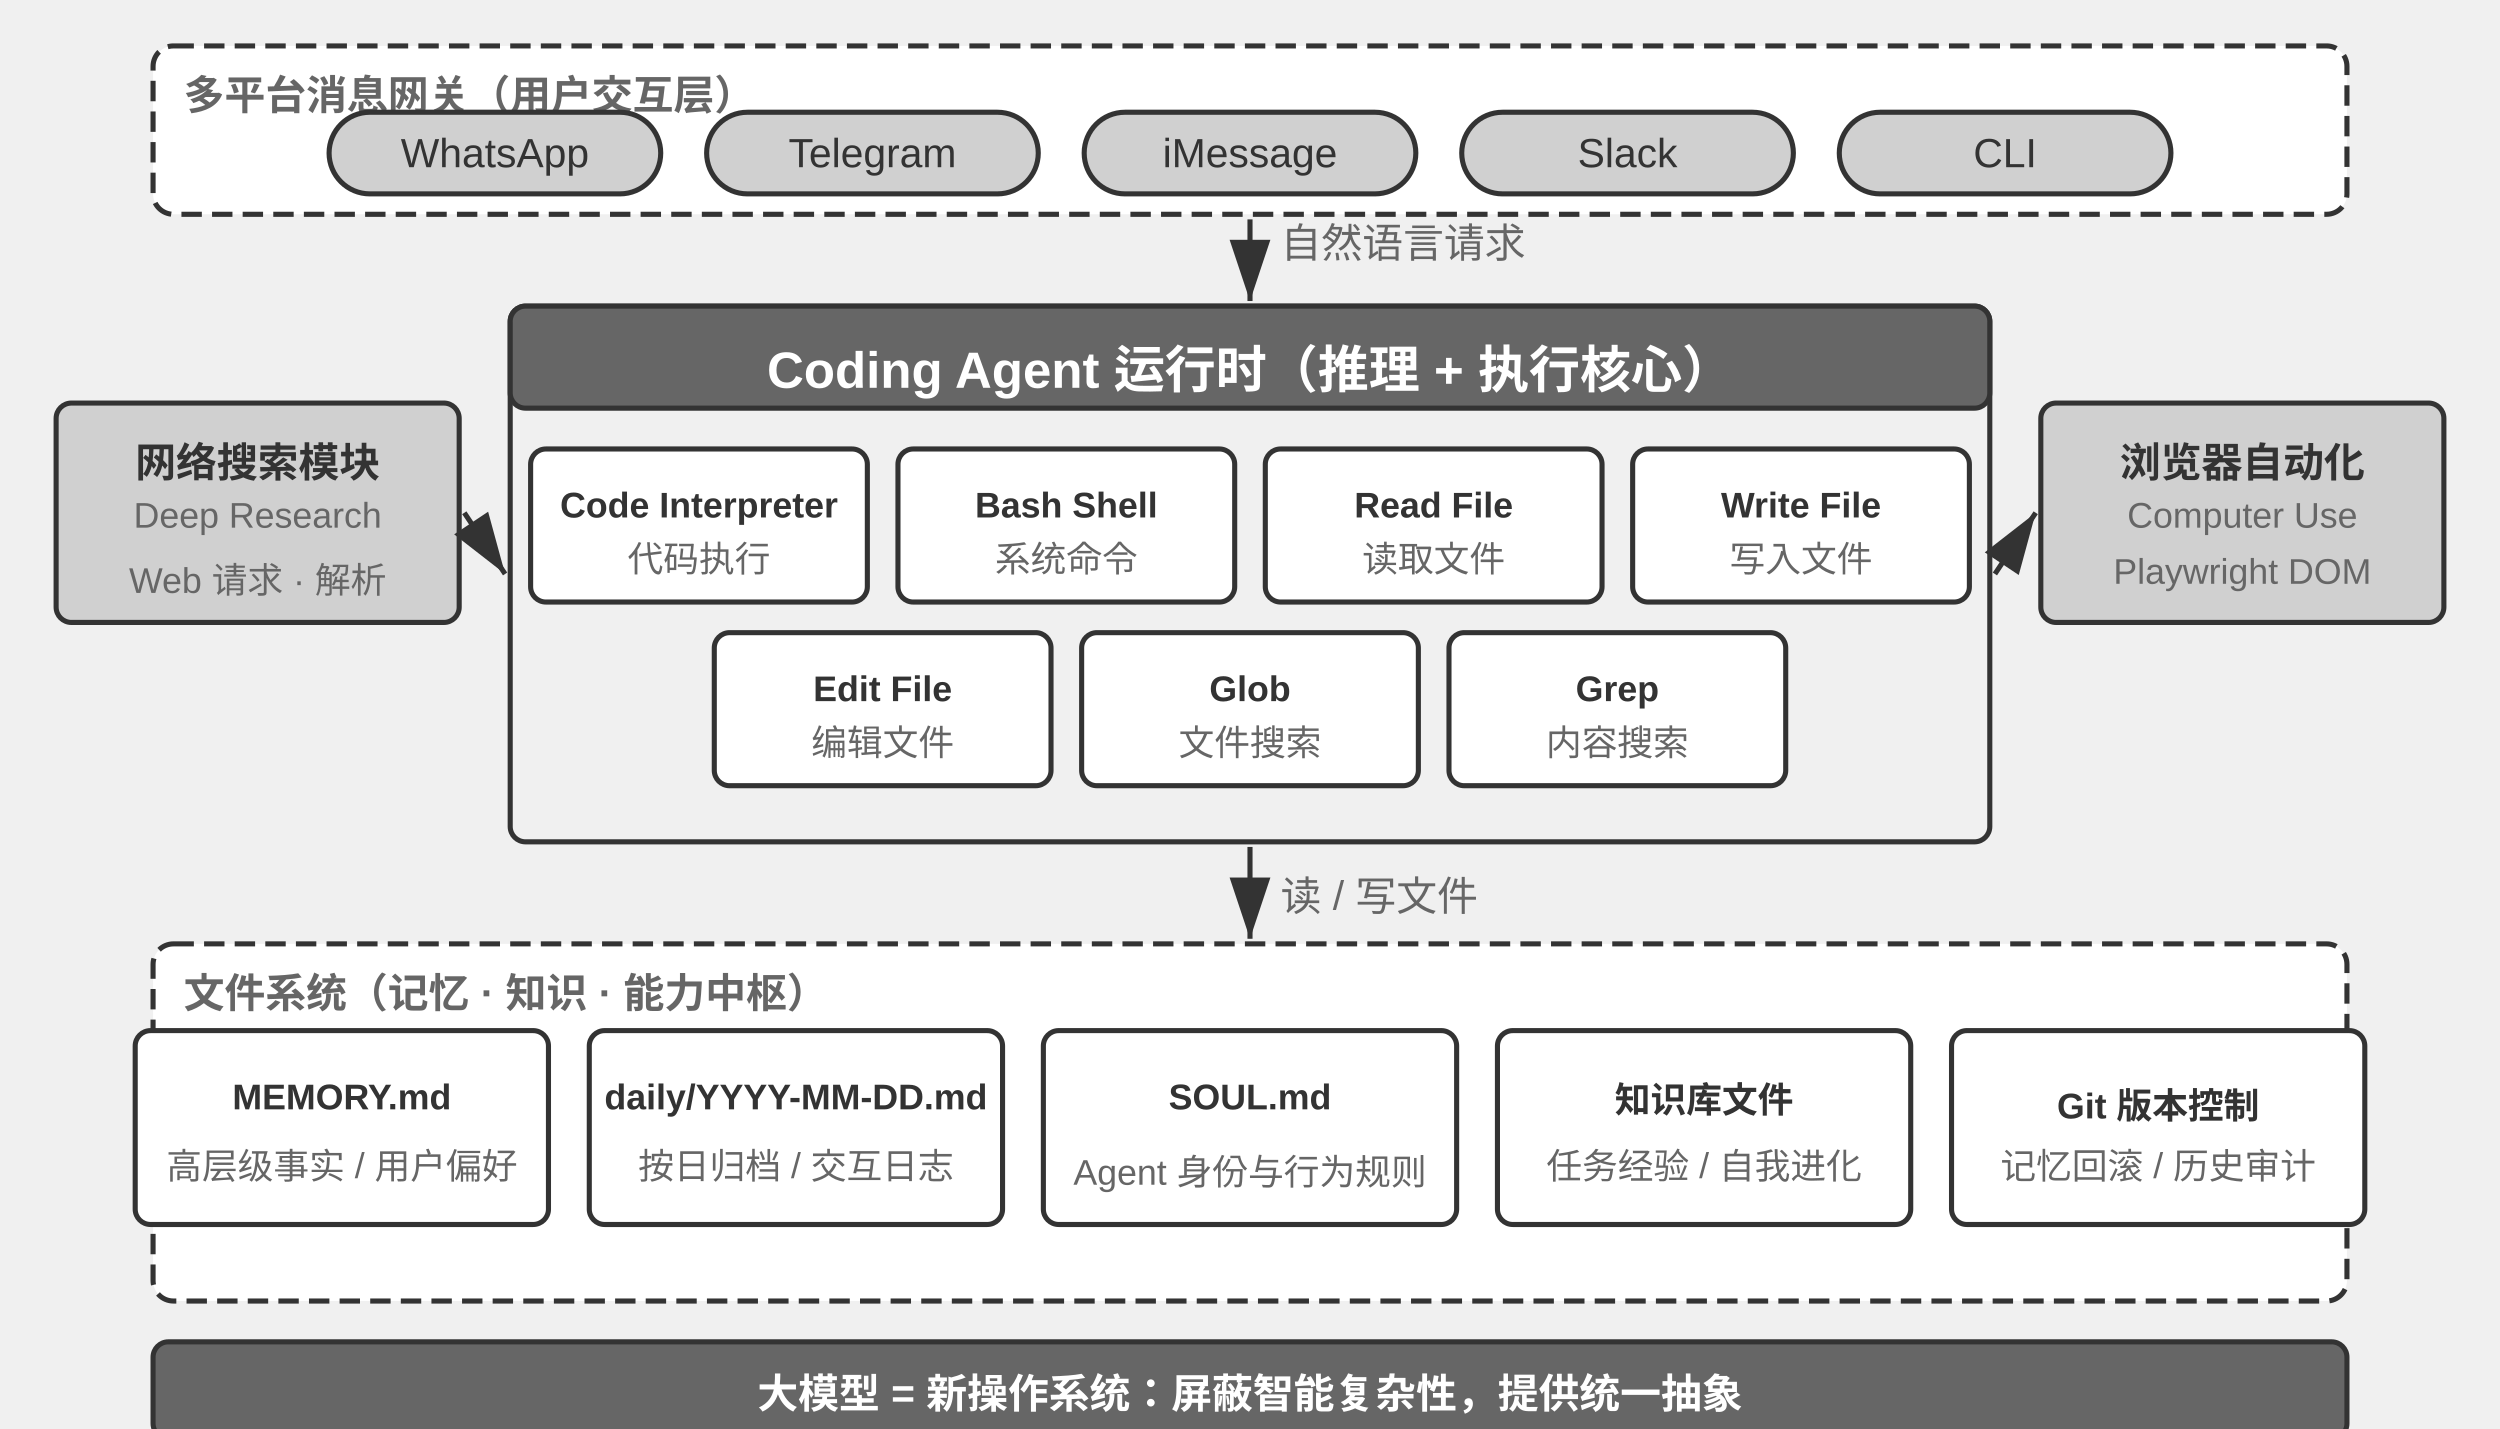
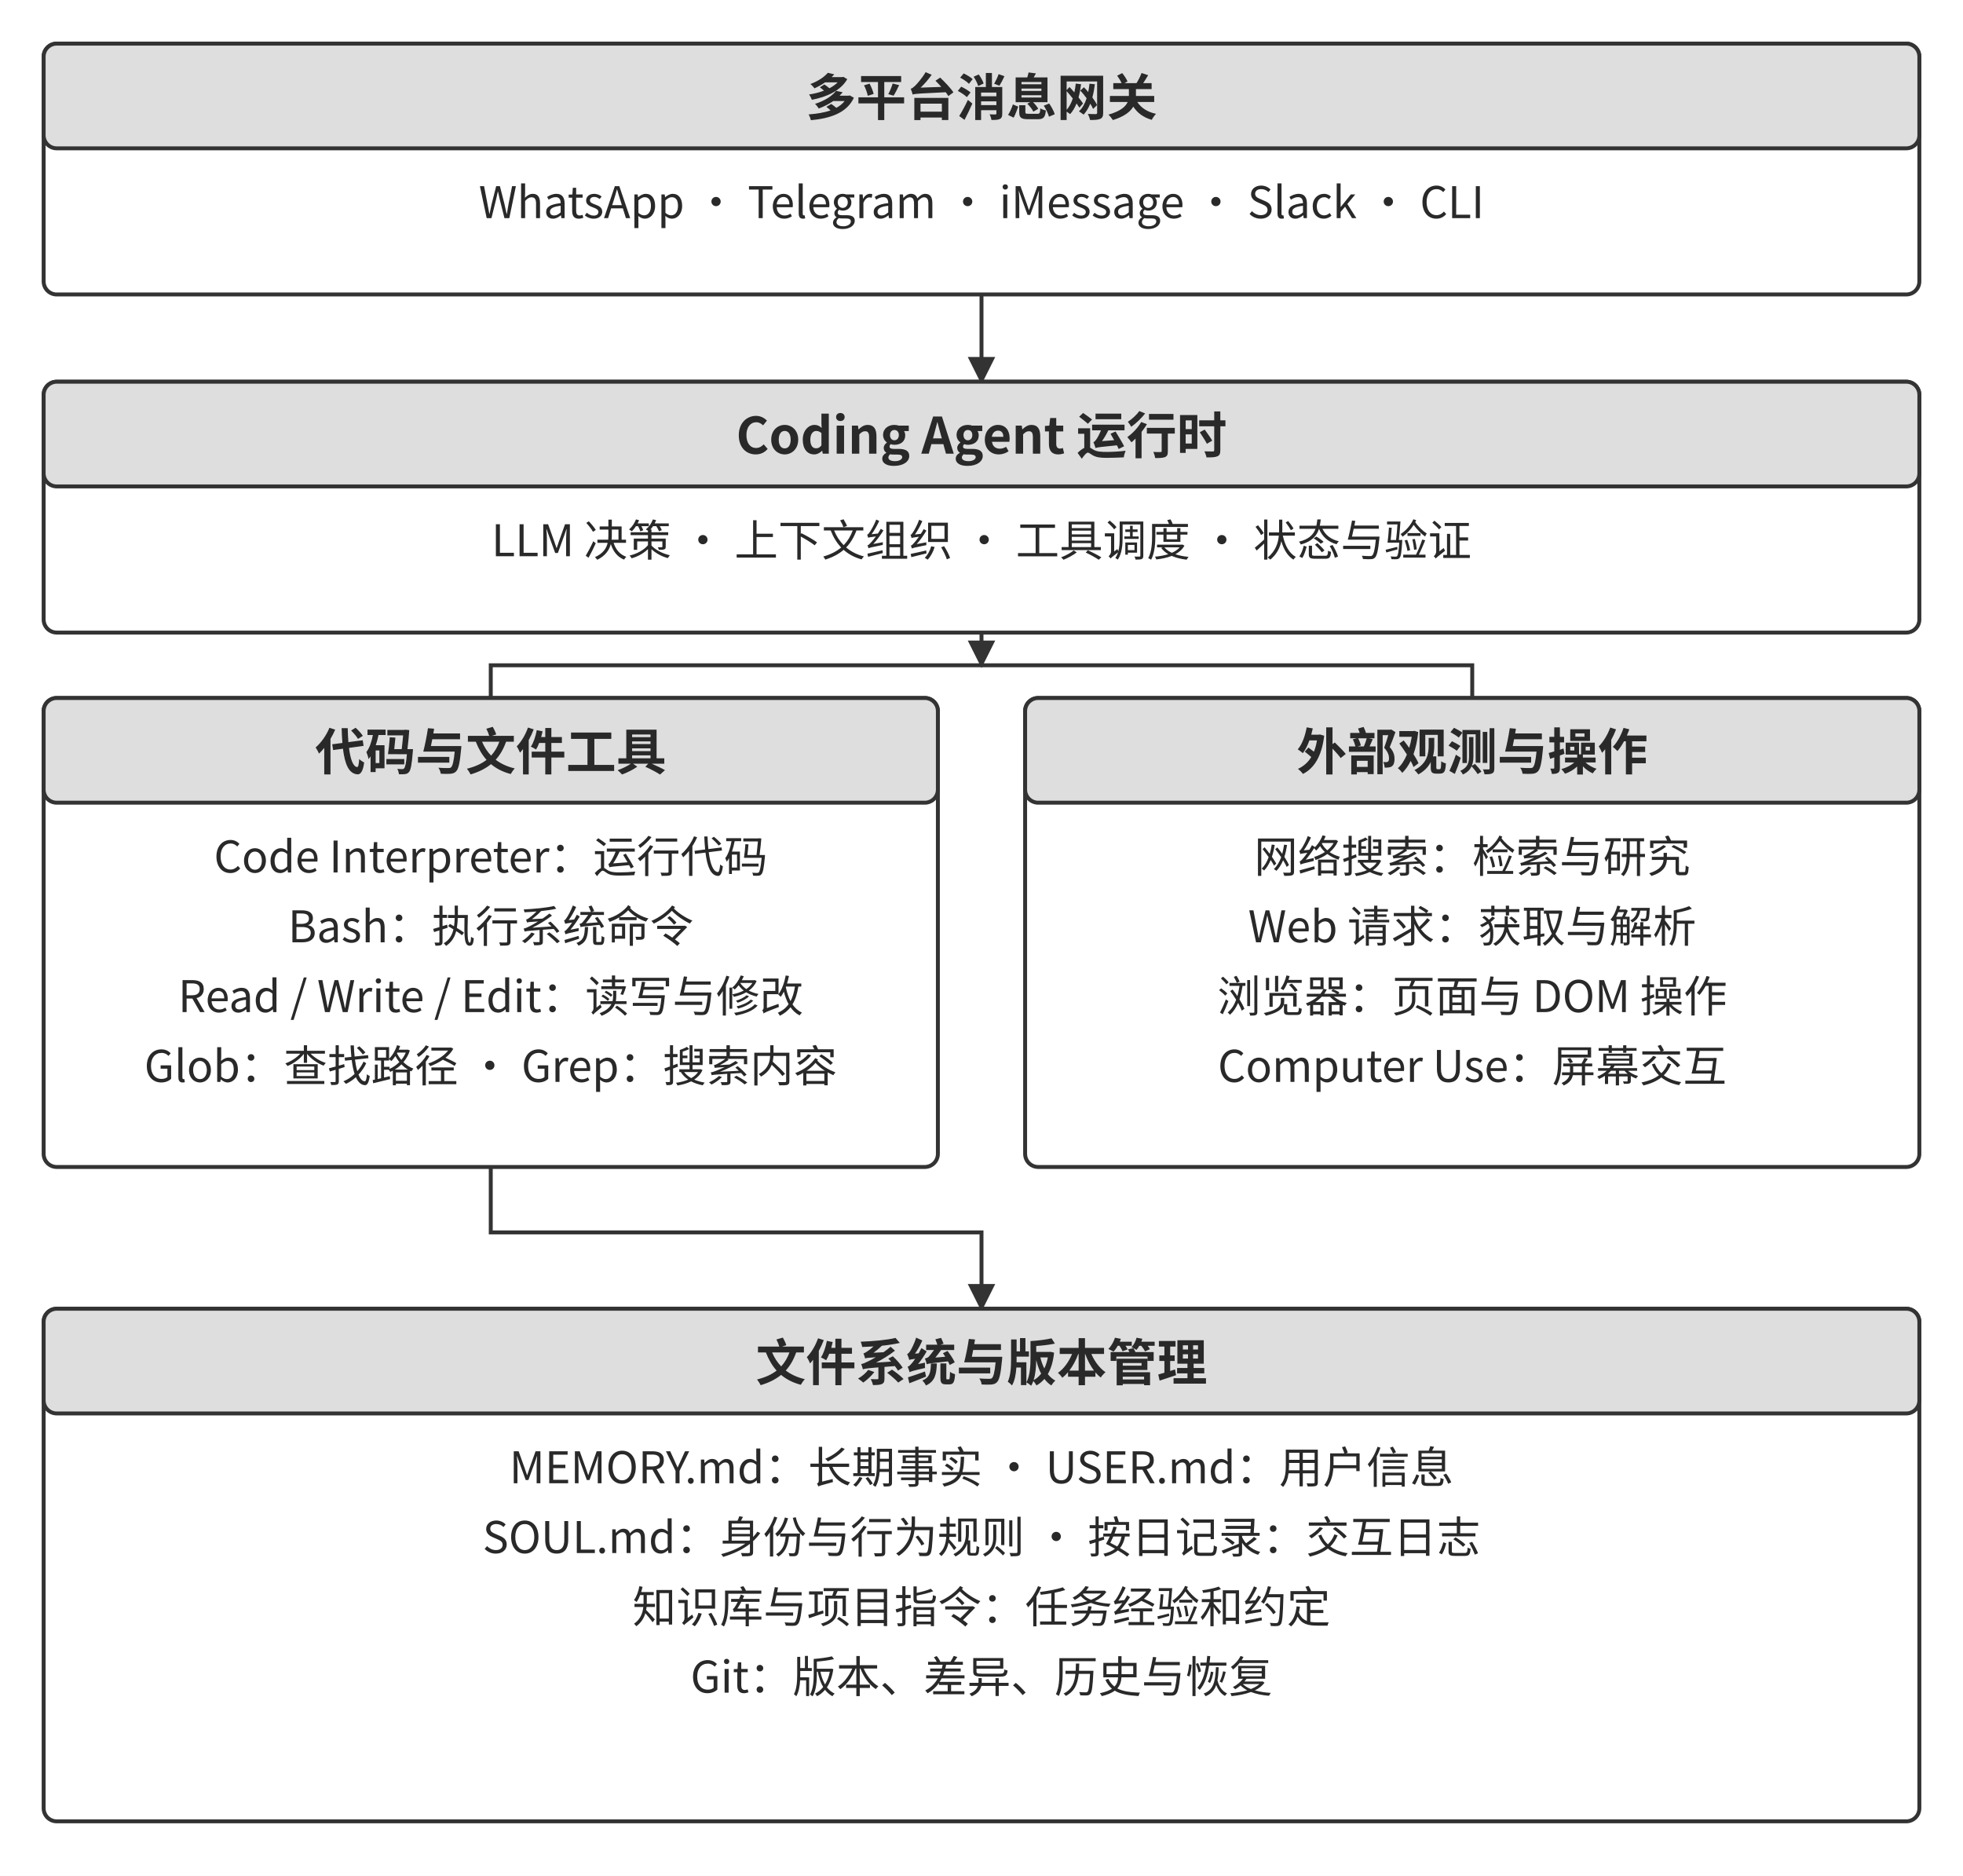
- <svg xmlns="http://www.w3.org/2000/svg" viewBox="0 40 980 560" width="980" height="560" style="background:#ffffff">
+ <svg xmlns="http://www.w3.org/2000/svg" width="150mm" height="143.33mm" viewBox="0 0 900 860" role="img" aria-labelledby="title desc">
  <defs>
-     <marker id="ah" markerWidth="12" markerHeight="8" refX="12" refY="4" orient="auto">
-       <polygon points="0 0, 12 4, 0 8" fill="#333333" />
-     </marker>
-     <marker id="ah-light" markerWidth="12" markerHeight="8" refX="12" refY="4" orient="auto">
-       <polygon points="0 0, 12 4, 0 8" fill="#999999" />
+     <marker id="arrow" viewBox="0 0 10 10" refX="9" refY="5" markerWidth="7" markerHeight="7" orient="auto-start-reverse">
+       <path d="M0 0 L10 5 L0 10 Z" fill="#333333" />
    </marker>
  </defs>
-   <rect x="60" y="58" width="860" height="66" rx="8" fill="#ffffff" stroke="#333333" stroke-width="2" stroke-dasharray="8,4" />
-   <text x="72" y="76" font-family="Arial, 'Helvetica Neue', Helvetica, 'PingFang SC', 'Microsoft YaHei', sans-serif" font-size="16" fill="#666666" text-anchor="start" dominant-baseline="central" font-weight="bold">多平台消息网关（用户交互层）</text>
-   <rect x="129.0" y="84" width="130" height="32" rx="16" fill="#d0d0d0" stroke="#333333" stroke-width="2" />
-   <text x="194.0" y="100.0" font-family="Arial, 'Helvetica Neue', Helvetica, 'PingFang SC', 'Microsoft YaHei', sans-serif" font-size="16" fill="#333333" text-anchor="middle" dominant-baseline="central" font-weight="normal">WhatsApp</text>
-   <rect x="277.0" y="84" width="130" height="32" rx="16" fill="#d0d0d0" stroke="#333333" stroke-width="2" />
-   <text x="342.0" y="100.0" font-family="Arial, 'Helvetica Neue', Helvetica, 'PingFang SC', 'Microsoft YaHei', sans-serif" font-size="16" fill="#333333" text-anchor="middle" dominant-baseline="central" font-weight="normal">Telegram</text>
-   <rect x="425.0" y="84" width="130" height="32" rx="16" fill="#d0d0d0" stroke="#333333" stroke-width="2" />
-   <text x="490.0" y="100.0" font-family="Arial, 'Helvetica Neue', Helvetica, 'PingFang SC', 'Microsoft YaHei', sans-serif" font-size="16" fill="#333333" text-anchor="middle" dominant-baseline="central" font-weight="normal">iMessage</text>
-   <rect x="573.0" y="84" width="130" height="32" rx="16" fill="#d0d0d0" stroke="#333333" stroke-width="2" />
-   <text x="638.0" y="100.0" font-family="Arial, 'Helvetica Neue', Helvetica, 'PingFang SC', 'Microsoft YaHei', sans-serif" font-size="16" fill="#333333" text-anchor="middle" dominant-baseline="central" font-weight="normal">Slack</text>
-   <rect x="721.0" y="84" width="130" height="32" rx="16" fill="#d0d0d0" stroke="#333333" stroke-width="2" />
-   <text x="786.0" y="100.0" font-family="Arial, 'Helvetica Neue', Helvetica, 'PingFang SC', 'Microsoft YaHei', sans-serif" font-size="16" fill="#333333" text-anchor="middle" dominant-baseline="central" font-weight="normal">CLI</text>
-   <line x1="490.0" y1="126" x2="490.0" y2="158" stroke="#333333" stroke-width="2" marker-end="url(#ah)" />
-   <text x="502.0" y="134" font-family="Arial, 'Helvetica Neue', Helvetica, 'PingFang SC', 'Microsoft YaHei', sans-serif" font-size="16" fill="#666666" text-anchor="start" dominant-baseline="central" font-weight="normal">自然语言请求</text>
-   <rect x="200" y="160" width="580" height="210" rx="6" fill="#f0f0f0" stroke="#333333" stroke-width="2" />
-   <rect x="200" y="160" width="580" height="40" rx="6" fill="#666666" stroke="#333333" stroke-width="2" />
-   <text x="490.0" y="180" font-family="Arial, 'Helvetica Neue', Helvetica, 'PingFang SC', 'Microsoft YaHei', sans-serif" font-size="20" fill="#ffffff" text-anchor="middle" dominant-baseline="central" font-weight="bold">Coding Agent 运行时（推理 + 执行核心）</text>
-   <rect x="208.0" y="216" width="132" height="60" rx="6" fill="#ffffff" stroke="#333333" stroke-width="2" />
-   <text x="274.0" y="238" font-family="Arial, 'Helvetica Neue', Helvetica, 'PingFang SC', 'Microsoft YaHei', sans-serif" font-size="14" fill="#333333" text-anchor="middle" dominant-baseline="central" font-weight="bold">Code Interpreter</text>
-   <text x="274.0" y="258" font-family="Arial, 'Helvetica Neue', Helvetica, 'PingFang SC', 'Microsoft YaHei', sans-serif" font-size="14" fill="#666666" text-anchor="middle" dominant-baseline="central" font-weight="normal">代码执行</text>
-   <rect x="352.0" y="216" width="132" height="60" rx="6" fill="#ffffff" stroke="#333333" stroke-width="2" />
-   <text x="418.0" y="238" font-family="Arial, 'Helvetica Neue', Helvetica, 'PingFang SC', 'Microsoft YaHei', sans-serif" font-size="14" fill="#333333" text-anchor="middle" dominant-baseline="central" font-weight="bold">Bash Shell</text>
-   <text x="418.0" y="258" font-family="Arial, 'Helvetica Neue', Helvetica, 'PingFang SC', 'Microsoft YaHei', sans-serif" font-size="14" fill="#666666" text-anchor="middle" dominant-baseline="central" font-weight="normal">系统命令</text>
-   <rect x="496.0" y="216" width="132" height="60" rx="6" fill="#ffffff" stroke="#333333" stroke-width="2" />
-   <text x="562.0" y="238" font-family="Arial, 'Helvetica Neue', Helvetica, 'PingFang SC', 'Microsoft YaHei', sans-serif" font-size="14" fill="#333333" text-anchor="middle" dominant-baseline="central" font-weight="bold">Read File</text>
-   <text x="562.0" y="258" font-family="Arial, 'Helvetica Neue', Helvetica, 'PingFang SC', 'Microsoft YaHei', sans-serif" font-size="14" fill="#666666" text-anchor="middle" dominant-baseline="central" font-weight="normal">读取文件</text>
-   <rect x="640.0" y="216" width="132" height="60" rx="6" fill="#ffffff" stroke="#333333" stroke-width="2" />
-   <text x="706.0" y="238" font-family="Arial, 'Helvetica Neue', Helvetica, 'PingFang SC', 'Microsoft YaHei', sans-serif" font-size="14" fill="#333333" text-anchor="middle" dominant-baseline="central" font-weight="bold">Write File</text>
-   <text x="706.0" y="258" font-family="Arial, 'Helvetica Neue', Helvetica, 'PingFang SC', 'Microsoft YaHei', sans-serif" font-size="14" fill="#666666" text-anchor="middle" dominant-baseline="central" font-weight="normal">写入文件</text>
-   <rect x="280.0" y="288" width="132" height="60" rx="6" fill="#ffffff" stroke="#333333" stroke-width="2" />
-   <text x="346.0" y="310" font-family="Arial, 'Helvetica Neue', Helvetica, 'PingFang SC', 'Microsoft YaHei', sans-serif" font-size="14" fill="#333333" text-anchor="middle" dominant-baseline="central" font-weight="bold">Edit File</text>
-   <text x="346.0" y="330" font-family="Arial, 'Helvetica Neue', Helvetica, 'PingFang SC', 'Microsoft YaHei', sans-serif" font-size="14" fill="#666666" text-anchor="middle" dominant-baseline="central" font-weight="normal">编辑文件</text>
-   <rect x="424.0" y="288" width="132" height="60" rx="6" fill="#ffffff" stroke="#333333" stroke-width="2" />
-   <text x="490.0" y="310" font-family="Arial, 'Helvetica Neue', Helvetica, 'PingFang SC', 'Microsoft YaHei', sans-serif" font-size="14" fill="#333333" text-anchor="middle" dominant-baseline="central" font-weight="bold">Glob</text>
-   <text x="490.0" y="330" font-family="Arial, 'Helvetica Neue', Helvetica, 'PingFang SC', 'Microsoft YaHei', sans-serif" font-size="14" fill="#666666" text-anchor="middle" dominant-baseline="central" font-weight="normal">文件搜索</text>
-   <rect x="568.0" y="288" width="132" height="60" rx="6" fill="#ffffff" stroke="#333333" stroke-width="2" />
-   <text x="634.0" y="310" font-family="Arial, 'Helvetica Neue', Helvetica, 'PingFang SC', 'Microsoft YaHei', sans-serif" font-size="14" fill="#333333" text-anchor="middle" dominant-baseline="central" font-weight="bold">Grep</text>
-   <text x="634.0" y="330" font-family="Arial, 'Helvetica Neue', Helvetica, 'PingFang SC', 'Microsoft YaHei', sans-serif" font-size="14" fill="#666666" text-anchor="middle" dominant-baseline="central" font-weight="normal">内容搜索</text>
-   <rect x="22" y="198" width="158" height="86" rx="6" fill="#d0d0d0" stroke="#333333" stroke-width="2" />
-   <text x="101.0" y="220" font-family="Arial, 'Helvetica Neue', Helvetica, 'PingFang SC', 'Microsoft YaHei', sans-serif" font-size="16" fill="#333333" text-anchor="middle" dominant-baseline="central" font-weight="bold">网络搜索模块</text>
-   <text x="101.0" y="242" font-family="Arial, 'Helvetica Neue', Helvetica, 'PingFang SC', 'Microsoft YaHei', sans-serif" font-size="14" fill="#666666" text-anchor="middle" dominant-baseline="central" font-weight="normal">Deep Research</text>
-   <text x="101.0" y="264" font-family="Arial, 'Helvetica Neue', Helvetica, 'PingFang SC', 'Microsoft YaHei', sans-serif" font-size="14" fill="#666666" text-anchor="middle" dominant-baseline="central" font-weight="normal">Web 请求 · 解析</text>
-   <line x1="182" y1="241.0" x2="198" y2="265.0" stroke="#333333" stroke-width="2" marker-end="url(#ah)" />
-   <rect x="800" y="198" width="158" height="86" rx="6" fill="#d0d0d0" stroke="#333333" stroke-width="2" />
-   <text x="879.0" y="220" font-family="Arial, 'Helvetica Neue', Helvetica, 'PingFang SC', 'Microsoft YaHei', sans-serif" font-size="16" fill="#333333" text-anchor="middle" dominant-baseline="central" font-weight="bold">浏览器自动化</text>
-   <text x="879.0" y="242" font-family="Arial, 'Helvetica Neue', Helvetica, 'PingFang SC', 'Microsoft YaHei', sans-serif" font-size="14" fill="#666666" text-anchor="middle" dominant-baseline="central" font-weight="normal">Computer Use</text>
-   <text x="879.0" y="264" font-family="Arial, 'Helvetica Neue', Helvetica, 'PingFang SC', 'Microsoft YaHei', sans-serif" font-size="14" fill="#666666" text-anchor="middle" dominant-baseline="central" font-weight="normal">Playwright DOM</text>
-   <line x1="782" y1="265.0" x2="798" y2="241.0" stroke="#333333" stroke-width="2" marker-end="url(#ah)" />
-   <line x1="490.0" y1="372" x2="490.0" y2="408" stroke="#333333" stroke-width="2" marker-end="url(#ah)" />
-   <text x="502.0" y="390" font-family="Arial, 'Helvetica Neue', Helvetica, 'PingFang SC', 'Microsoft YaHei', sans-serif" font-size="16" fill="#666666" text-anchor="start" dominant-baseline="central" font-weight="normal">读 / 写文件</text>
-   <rect x="60" y="410" width="860" height="140" rx="8" fill="#ffffff" stroke="#333333" stroke-width="2" stroke-dasharray="8,4" />
-   <text x="72" y="428" font-family="Arial, 'Helvetica Neue', Helvetica, 'PingFang SC', 'Microsoft YaHei', sans-serif" font-size="16" fill="#666666" text-anchor="start" dominant-baseline="central" font-weight="bold">文件系统（记忆 · 知识 · 能力中枢）</text>
-   <rect x="53.0" y="444" width="162" height="76" rx="6" fill="#ffffff" stroke="#333333" stroke-width="2" />
-   <text x="134.0" y="470" font-family="Arial, 'Helvetica Neue', Helvetica, 'PingFang SC', 'Microsoft YaHei', sans-serif" font-size="14" fill="#333333" text-anchor="middle" dominant-baseline="central" font-weight="bold">MEMORY.md</text>
-   <text x="134.0" y="496" font-family="Arial, 'Helvetica Neue', Helvetica, 'PingFang SC', 'Microsoft YaHei', sans-serif" font-size="14" fill="#666666" text-anchor="middle" dominant-baseline="central" font-weight="normal">高层级事实 / 用户偏好</text>
-   <rect x="231.0" y="444" width="162" height="76" rx="6" fill="#ffffff" stroke="#333333" stroke-width="2" />
-   <text x="312.0" y="470" font-family="Arial, 'Helvetica Neue', Helvetica, 'PingFang SC', 'Microsoft YaHei', sans-serif" font-size="14" fill="#333333" text-anchor="middle" dominant-baseline="central" font-weight="bold">daily/YYYY-MM-DD.md</text>
-   <text x="312.0" y="496" font-family="Arial, 'Helvetica Neue', Helvetica, 'PingFang SC', 'Microsoft YaHei', sans-serif" font-size="14" fill="#666666" text-anchor="middle" dominant-baseline="central" font-weight="normal">按日归档 / 交互日志</text>
-   <rect x="409.0" y="444" width="162" height="76" rx="6" fill="#ffffff" stroke="#333333" stroke-width="2" />
-   <text x="490.0" y="470" font-family="Arial, 'Helvetica Neue', Helvetica, 'PingFang SC', 'Microsoft YaHei', sans-serif" font-size="14" fill="#333333" text-anchor="middle" dominant-baseline="central" font-weight="bold">SOUL.md</text>
-   <text x="490.0" y="496" font-family="Arial, 'Helvetica Neue', Helvetica, 'PingFang SC', 'Microsoft YaHei', sans-serif" font-size="14" fill="#666666" text-anchor="middle" dominant-baseline="central" font-weight="normal">Agent 身份与行为规则</text>
-   <rect x="587.0" y="444" width="162" height="76" rx="6" fill="#ffffff" stroke="#333333" stroke-width="2" />
-   <text x="668.0" y="470" font-family="Arial, 'Helvetica Neue', Helvetica, 'PingFang SC', 'Microsoft YaHei', sans-serif" font-size="14" fill="#333333" text-anchor="middle" dominant-baseline="central" font-weight="bold">知识库文件</text>
-   <text x="668.0" y="496" font-family="Arial, 'Helvetica Neue', Helvetica, 'PingFang SC', 'Microsoft YaHei', sans-serif" font-size="14" fill="#666666" text-anchor="middle" dominant-baseline="central" font-weight="normal">任务经验 / 自我进化</text>
-   <rect x="765.0" y="444" width="162" height="76" rx="6" fill="#ffffff" stroke="#333333" stroke-width="2" />
-   <text x="846.0" y="470" font-family="Arial, 'Helvetica Neue', Helvetica, 'PingFang SC', 'Microsoft YaHei', sans-serif" font-size="14" fill="#333333" text-anchor="middle" dominant-baseline="central" font-weight="bold">Git 版本控制</text>
-   <text x="846.0" y="496" font-family="Arial, 'Helvetica Neue', Helvetica, 'PingFang SC', 'Microsoft YaHei', sans-serif" font-size="14" fill="#666666" text-anchor="middle" dominant-baseline="central" font-weight="normal">记忆回滚 / 历史审计</text>
-   <rect x="60" y="566" width="860" height="38" rx="6" fill="#666666" stroke="#333333" stroke-width="2" />
-   <text x="490.0" y="585" font-family="Arial, 'Helvetica Neue', Helvetica, 'PingFang SC', 'Microsoft YaHei', sans-serif" font-size="16" fill="#ffffff" text-anchor="middle" dominant-baseline="central" font-weight="bold">大模型 = 新操作系统：屏蔽智能复杂性，提供统一抽象</text>
+   <rect width="900" height="860" fill="#ffffff" />
+   <rect x="20" y="20" width="860" height="115" rx="6" fill="#ffffff" stroke="#333333" stroke-width="1.8" />
+   <rect x="20" y="20" width="860" height="48" rx="6" fill="#dedede" stroke="#333333" stroke-width="1.8" />
+   <text x="450.0" y="53" text-anchor="middle" font-family="Noto Sans CJK SC,Source Han Sans CN,Microsoft YaHei,sans-serif" font-size="23" font-weight="700" fill="#292929">多平台消息网关</text>
+   <text x="450.0" y="100" text-anchor="middle" font-family="Noto Sans CJK SC,Source Han Sans CN,Microsoft YaHei,sans-serif" font-size="20" font-weight="400" fill="#292929">WhatsApp · Telegram · iMessage · Slack · CLI</text>
+   <path d="M 450 135 L 450 175" fill="none" stroke="#333333" stroke-width="1.8" marker-end="url(#arrow)" />
+   <rect x="20" y="175" width="860" height="115" rx="6" fill="#ffffff" stroke="#333333" stroke-width="1.8" />
+   <rect x="20" y="175" width="860" height="48" rx="6" fill="#dedede" stroke="#333333" stroke-width="1.8" />
+   <text x="450.0" y="208" text-anchor="middle" font-family="Noto Sans CJK SC,Source Han Sans CN,Microsoft YaHei,sans-serif" font-size="23" font-weight="700" fill="#292929">Coding Agent 运行时</text>
+   <text x="450.0" y="255" text-anchor="middle" font-family="Noto Sans CJK SC,Source Han Sans CN,Microsoft YaHei,sans-serif" font-size="20" font-weight="400" fill="#292929">LLM 决策 · 上下文组织 · 工具调度 · 状态与验证</text>
+   <rect x="20" y="320" width="410" height="215" rx="6" fill="#ffffff" stroke="#333333" stroke-width="1.8" />
+   <rect x="20" y="320" width="410" height="48" rx="6" fill="#dedede" stroke="#333333" stroke-width="1.8" />
+   <text x="225.0" y="353" text-anchor="middle" font-family="Noto Sans CJK SC,Source Han Sans CN,Microsoft YaHei,sans-serif" font-size="23" font-weight="700" fill="#292929">代码与文件工具</text>
+   <text x="225.0" y="400" text-anchor="middle" font-family="Noto Sans CJK SC,Source Han Sans CN,Microsoft YaHei,sans-serif" font-size="20" font-weight="400" fill="#292929">Code Interpreter：运行代码</text>
+   <text x="225.0" y="432" text-anchor="middle" font-family="Noto Sans CJK SC,Source Han Sans CN,Microsoft YaHei,sans-serif" font-size="20" font-weight="400" fill="#292929">Bash：执行系统命令</text>
+   <text x="225.0" y="464" text-anchor="middle" font-family="Noto Sans CJK SC,Source Han Sans CN,Microsoft YaHei,sans-serif" font-size="20" font-weight="400" fill="#292929">Read / Write / Edit：读写与修改</text>
+   <text x="225.0" y="496" text-anchor="middle" font-family="Noto Sans CJK SC,Source Han Sans CN,Microsoft YaHei,sans-serif" font-size="20" font-weight="400" fill="#292929">Glob：查找路径 · Grep：搜索内容</text>
+   <rect x="470" y="320" width="410" height="215" rx="6" fill="#ffffff" stroke="#333333" stroke-width="1.8" />
+   <rect x="470" y="320" width="410" height="48" rx="6" fill="#dedede" stroke="#333333" stroke-width="1.8" />
+   <text x="675.0" y="353" text-anchor="middle" font-family="Noto Sans CJK SC,Source Han Sans CN,Microsoft YaHei,sans-serif" font-size="23" font-weight="700" fill="#292929">外部观测与操作</text>
+   <text x="675.0" y="400" text-anchor="middle" font-family="Noto Sans CJK SC,Source Han Sans CN,Microsoft YaHei,sans-serif" font-size="20" font-weight="400" fill="#292929">网络搜索：检索与研究</text>
+   <text x="675.0" y="432" text-anchor="middle" font-family="Noto Sans CJK SC,Source Han Sans CN,Microsoft YaHei,sans-serif" font-size="20" font-weight="400" fill="#292929">Web 请求：获取与解析</text>
+   <text x="675.0" y="464" text-anchor="middle" font-family="Noto Sans CJK SC,Source Han Sans CN,Microsoft YaHei,sans-serif" font-size="20" font-weight="400" fill="#292929">浏览器：页面与 DOM 操作</text>
+   <text x="675.0" y="496" text-anchor="middle" font-family="Noto Sans CJK SC,Source Han Sans CN,Microsoft YaHei,sans-serif" font-size="20" font-weight="400" fill="#292929">Computer Use：屏幕交互</text>
+   <path d="M 450 290 L 450 305" fill="none" stroke="#333333" stroke-width="1.8" marker-end="url(#arrow)" />
+   <path d="M 225 320 L 225 305 L 675 305 L 675 320" fill="none" stroke="#333333" stroke-width="1.8" />
+   <path d="M 225 535 L 225 565 L 450 565 L 450 600" fill="none" stroke="#333333" stroke-width="1.8" marker-end="url(#arrow)" />
+   <rect x="20" y="600" width="860" height="235" rx="6" fill="#ffffff" stroke="#333333" stroke-width="1.8" />
+   <rect x="20" y="600" width="860" height="48" rx="6" fill="#dedede" stroke="#333333" stroke-width="1.8" />
+   <text x="450.0" y="633" text-anchor="middle" font-family="Noto Sans CJK SC,Source Han Sans CN,Microsoft YaHei,sans-serif" font-size="23" font-weight="700" fill="#292929">文件系统与版本管理</text>
+   <text x="450.0" y="680" text-anchor="middle" font-family="Noto Sans CJK SC,Source Han Sans CN,Microsoft YaHei,sans-serif" font-size="20" font-weight="400" fill="#292929">MEMORY.md：长期事实 · USER.md：用户信息</text>
+   <text x="450.0" y="712" text-anchor="middle" font-family="Noto Sans CJK SC,Source Han Sans CN,Microsoft YaHei,sans-serif" font-size="20" font-weight="400" fill="#292929">SOUL.md：身份与行为规则 · 按日记录：交互日志</text>
+   <text x="450.0" y="744" text-anchor="middle" font-family="Noto Sans CJK SC,Source Han Sans CN,Microsoft YaHei,sans-serif" font-size="20" font-weight="400" fill="#292929">知识库与项目指令：任务经验和约定</text>
+   <text x="450.0" y="776" text-anchor="middle" font-family="Noto Sans CJK SC,Source Han Sans CN,Microsoft YaHei,sans-serif" font-size="20" font-weight="400" fill="#292929">Git：版本、差异、历史与恢复</text>
</svg>
